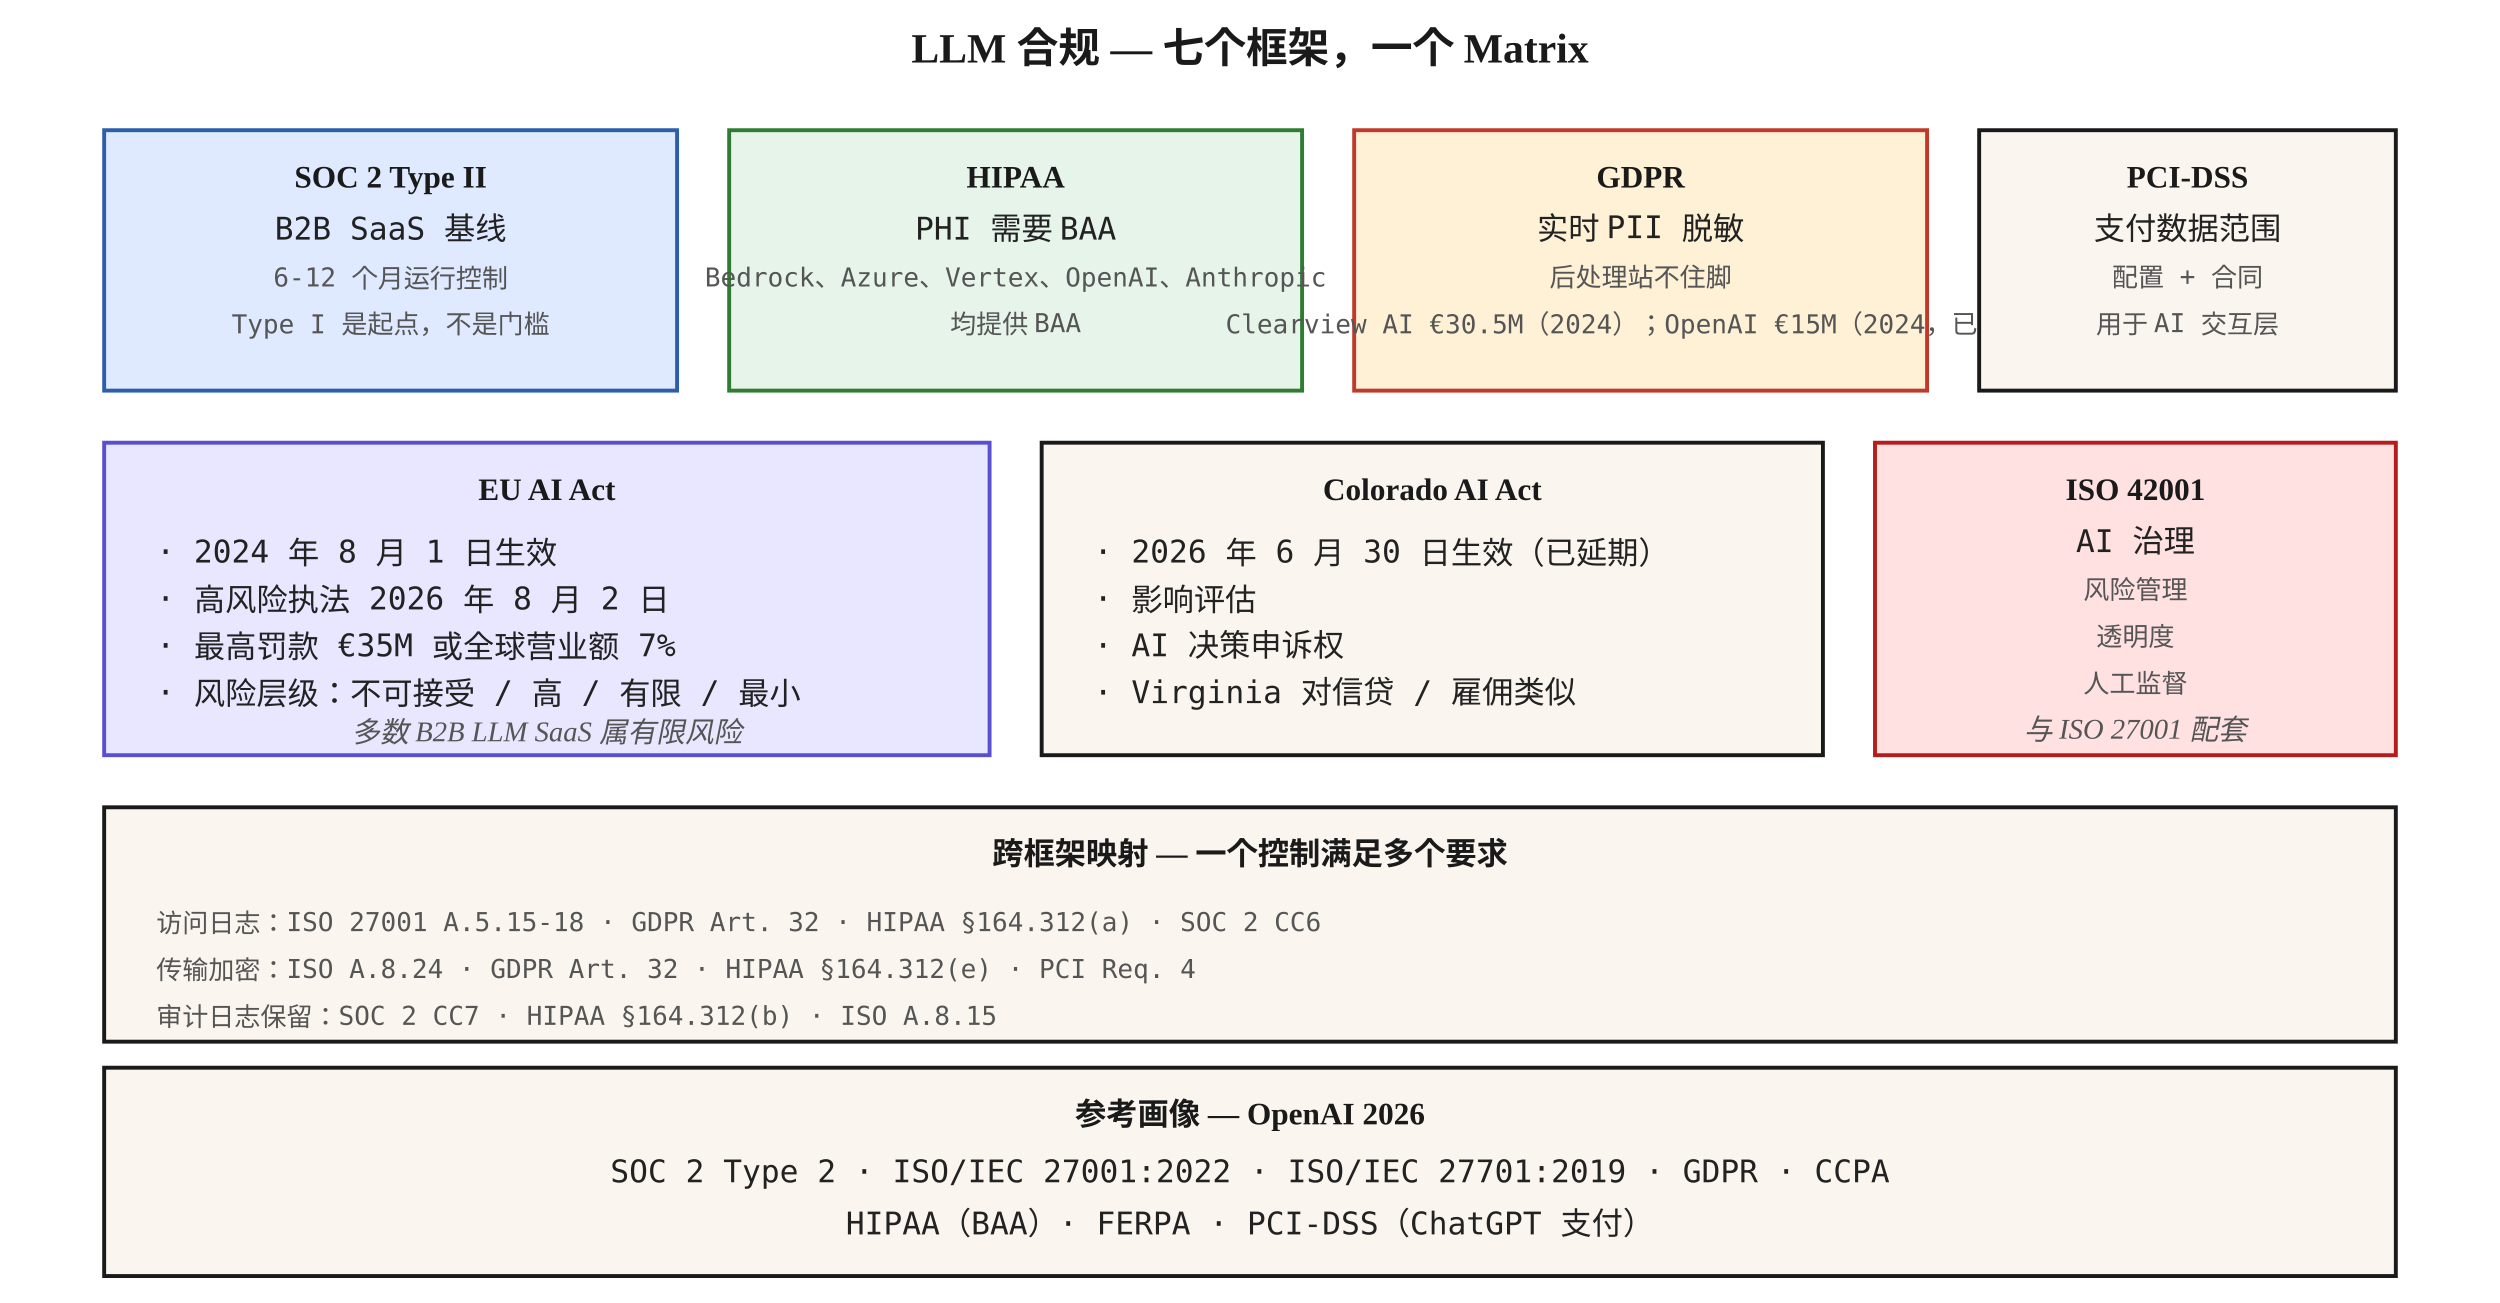
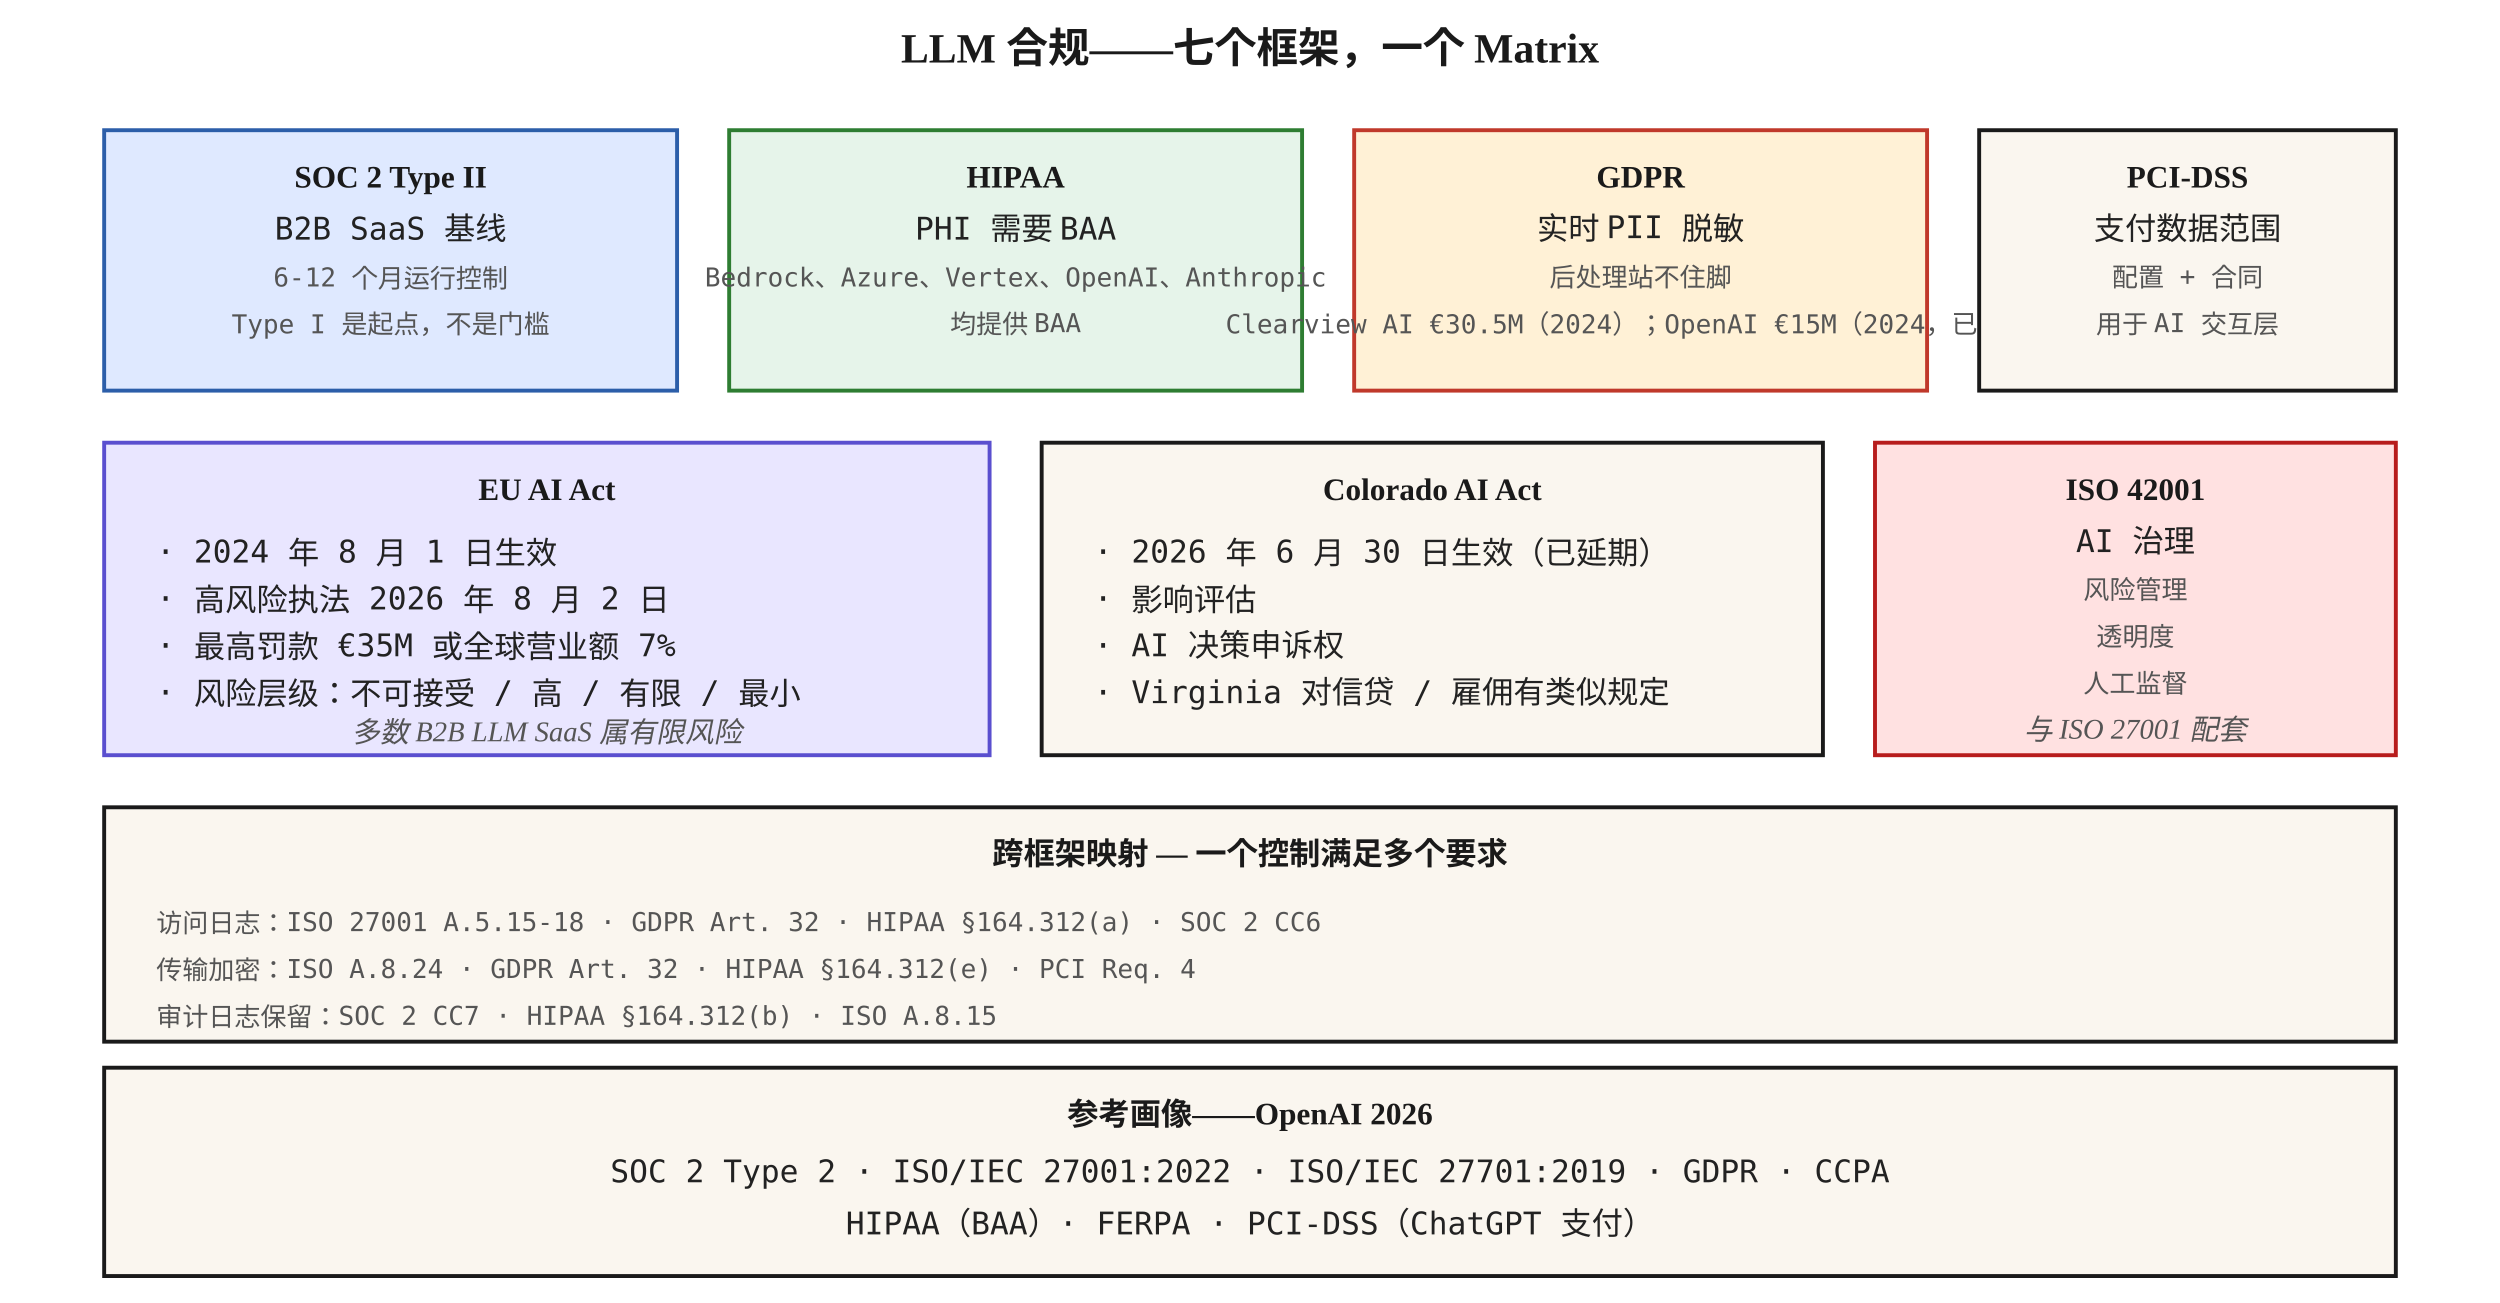
<svg xmlns="http://www.w3.org/2000/svg" viewBox="0 0 960 500" font-family="Georgia, 'Times New Roman', serif">
  <defs>
    <style>
      .box { fill: #faf6ef; stroke: #1a1a1a; stroke-width: 1.5; }
      .soc { fill: #dfe9ff; stroke: #2c5ea9; stroke-width: 1.5; }
      .hipaa { fill: #e6f4ea; stroke: #2e7d32; stroke-width: 1.5; }
      .gdpr { fill: #fff1d6; stroke: #c0392b; stroke-width: 1.5; }
      .eu { fill: #e9e6ff; stroke: #5a4fcf; stroke-width: 1.5; }
      .emerging { fill: #ffe1e1; stroke: #b71c1c; stroke-width: 1.5; }
      .title { font-size: 16px; font-weight: 700; fill: #1a1a1a; }
      .head { font-size: 12px; font-weight: 700; fill: #1a1a1a; }
      .step { font-size: 12px; font-family: 'Menlo', monospace; fill: #222; }
      .small { font-size: 10px; font-family: 'Menlo', monospace; fill: #555; }
      .caption { font-size: 11px; fill: #555; font-style: italic; }
    </style>
  </defs>
-   <text x="480" y="24" text-anchor="middle" class="title">LLM 合规 — 七个框架，一个 Matrix</text>
+   <text x="480" y="24" text-anchor="middle" class="title">LLM 合规——七个框架，一个 Matrix</text>
  <rect x="40" y="50" width="220" height="100" class="soc" />
  <text x="150" y="72" text-anchor="middle" class="head">SOC 2 Type II</text>
  <text x="150" y="92" text-anchor="middle" class="step">B2B SaaS 基线</text>
  <text x="150" y="110" text-anchor="middle" class="small">6-12 个月运行控制</text>
  <text x="150" y="128" text-anchor="middle" class="small">Type I 是起点，不是门槛</text>
  <rect x="280" y="50" width="220" height="100" class="hipaa" />
  <text x="390" y="72" text-anchor="middle" class="head">HIPAA</text>
  <text x="390" y="92" text-anchor="middle" class="step">PHI 需要 BAA</text>
  <text x="390" y="110" text-anchor="middle" class="small">Bedrock、Azure、Vertex、OpenAI、Anthropic</text>
  <text x="390" y="128" text-anchor="middle" class="small">均提供 BAA</text>
  <rect x="520" y="50" width="220" height="100" class="gdpr" />
  <text x="630" y="72" text-anchor="middle" class="head">GDPR</text>
  <text x="630" y="92" text-anchor="middle" class="step">实时 PII 脱敏</text>
  <text x="630" y="110" text-anchor="middle" class="small">后处理站不住脚</text>
  <text x="630" y="128" text-anchor="middle" class="small">Clearview AI €30.5M（2024）；OpenAI €15M（2024，已推翻）</text>
  <rect x="760" y="50" width="160" height="100" class="box" />
  <text x="840" y="72" text-anchor="middle" class="head">PCI-DSS</text>
  <text x="840" y="92" text-anchor="middle" class="step">支付数据范围</text>
  <text x="840" y="110" text-anchor="middle" class="small">配置 + 合同</text>
  <text x="840" y="128" text-anchor="middle" class="small">用于 AI 交互层</text>
  <rect x="40" y="170" width="340" height="120" class="eu" />
  <text x="210" y="192" text-anchor="middle" class="head">EU AI Act</text>
  <text x="60" y="216" class="step">· 2024 年 8 月 1 日生效</text>
  <text x="60" y="234" class="step">· 高风险执法 2026 年 8 月 2 日</text>
  <text x="60" y="252" class="step">· 最高罚款 €35M 或全球营业额 7%</text>
  <text x="60" y="270" class="step">· 风险层级：不可接受 / 高 / 有限 / 最小</text>
  <text x="210" y="285" text-anchor="middle" class="caption">多数 B2B LLM SaaS 属有限风险</text>
  <rect x="400" y="170" width="300" height="120" class="box" />
  <text x="550" y="192" text-anchor="middle" class="head">Colorado AI Act</text>
  <text x="420" y="216" class="step">· 2026 年 6 月 30 日生效（已延期）</text>
  <text x="420" y="234" class="step">· 影响评估</text>
  <text x="420" y="252" class="step">· AI 决策申诉权</text>
-   <text x="420" y="270" class="step">· Virginia 对信贷 / 雇佣类似</text>
+   <text x="420" y="270" class="step">· Virginia 对信贷 / 雇佣有类似规定</text>
  <rect x="720" y="170" width="200" height="120" class="emerging" />
  <text x="820" y="192" text-anchor="middle" class="head">ISO 42001</text>
  <text x="820" y="212" text-anchor="middle" class="step">AI 治理</text>
  <text x="820" y="230" text-anchor="middle" class="small">风险管理</text>
  <text x="820" y="248" text-anchor="middle" class="small">透明度</text>
  <text x="820" y="266" text-anchor="middle" class="small">人工监督</text>
  <text x="820" y="284" text-anchor="middle" class="caption">与 ISO 27001 配套</text>
  <rect x="40" y="310" width="880" height="90" class="box" />
  <text x="480" y="332" text-anchor="middle" class="head">跨框架映射 — 一个控制满足多个要求</text>
  <text x="60" y="358" class="small">访问日志：ISO 27001 A.5.15-18 · GDPR Art. 32 · HIPAA §164.312(a) · SOC 2 CC6</text>
  <text x="60" y="376" class="small">传输加密：ISO A.8.24 · GDPR Art. 32 · HIPAA §164.312(e) · PCI Req. 4</text>
  <text x="60" y="394" class="small">审计日志保留：SOC 2 CC7 · HIPAA §164.312(b) · ISO A.8.15</text>
  <rect x="40" y="410" width="880" height="80" class="box" />
-   <text x="480" y="432" text-anchor="middle" class="head">参考画像 — OpenAI 2026</text>
+   <text x="480" y="432" text-anchor="middle" class="head">参考画像——OpenAI 2026</text>
  <text x="480" y="454" text-anchor="middle" class="step">SOC 2 Type 2 · ISO/IEC 27001:2022 · ISO/IEC 27701:2019 · GDPR · CCPA</text>
  <text x="480" y="474" text-anchor="middle" class="step">HIPAA（BAA）· FERPA · PCI-DSS（ChatGPT 支付）</text>
</svg>
